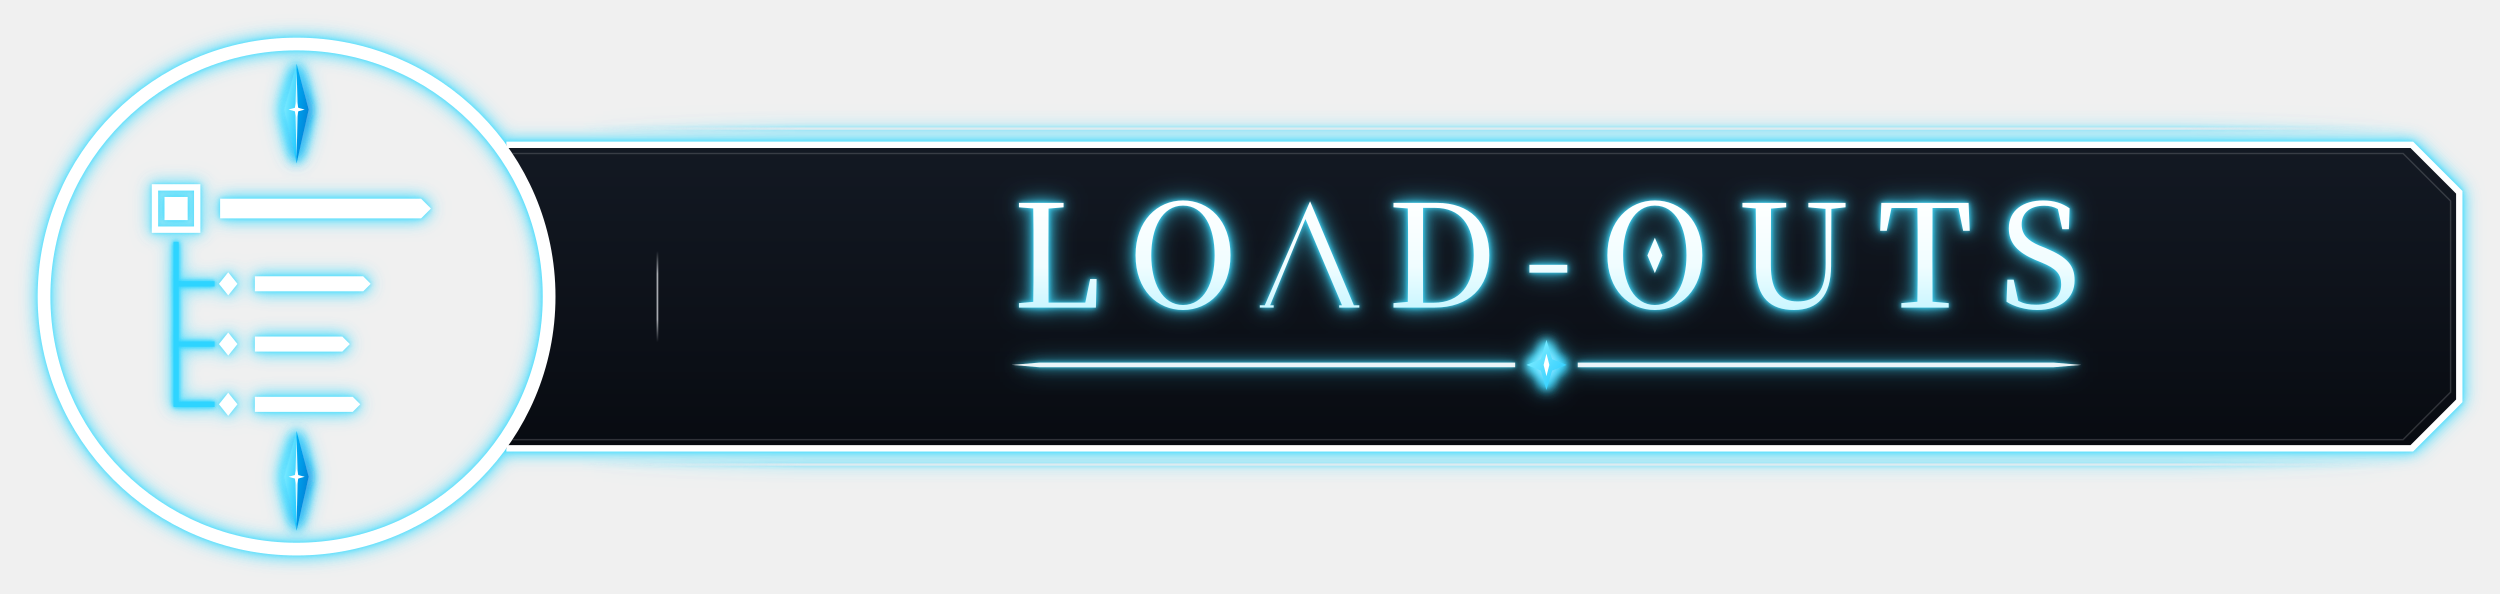
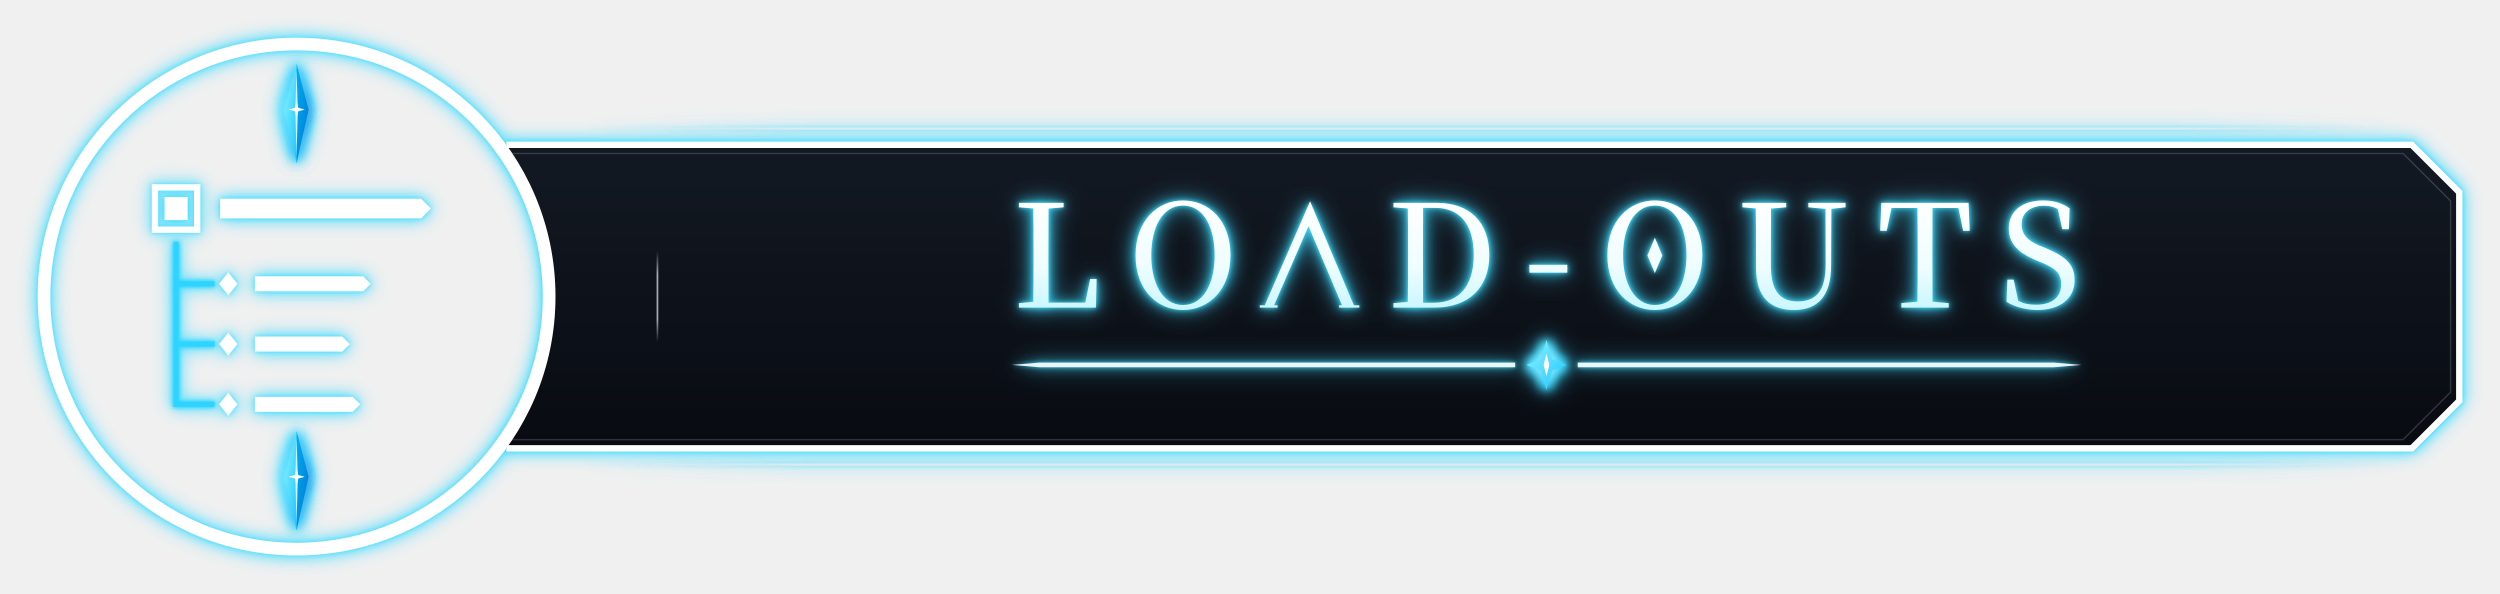
<svg xmlns="http://www.w3.org/2000/svg" viewBox="0 0 4316 1024" role="img" aria-labelledby="fa-selecteur-bouton-loadouts-selectionne-title fa-selecteur-bouton-loadouts-selectionne-desc">
  <defs>
    <linearGradient id="fa-selecteur-bouton-loadouts-selectionne-silver" x1="0" y1="0" x2="1" y2="1">
      <stop offset="0" stop-color="#ffffff" />
      <stop offset="0.55" stop-color="#ffffff" />
      <stop offset="1" stop-color="#ffffff" />
    </linearGradient>
    <linearGradient id="fa-selecteur-bouton-loadouts-selectionne-silverText" x1="0" y1="0" x2="0" y2="1">
      <stop offset="0" stop-color="#ffffff" />
      <stop offset="0.6" stop-color="#f0fdff" />
      <stop offset="1" stop-color="#c9f6ff" />
    </linearGradient>
    <linearGradient id="fa-selecteur-bouton-loadouts-selectionne-cyanL" x1="0" y1="0" x2="1" y2="1">
      <stop offset="0" stop-color="#8ff3ff" />
      <stop offset="1" stop-color="#1cc6ff" />
    </linearGradient>
    <linearGradient id="fa-selecteur-bouton-loadouts-selectionne-cyanR" x1="0" y1="0" x2="1" y2="1">
      <stop offset="0" stop-color="#00aef5" />
      <stop offset="1" stop-color="#0078d0" />
    </linearGradient>
    <filter id="fa-selecteur-bouton-loadouts-selectionne-glow" x="-150%" y="-30%" width="400%" height="160%">
      <feGaussianBlur stdDeviation="9" result="b" />
      <feMerge>
        <feMergeNode in="b" />
        <feMergeNode in="b" />
        <feMergeNode in="SourceGraphic" />
      </feMerge>
    </filter>
    <filter id="fa-selecteur-bouton-loadouts-selectionne-glowSoft" x="-50%" y="-50%" width="200%" height="200%">
      <feGaussianBlur stdDeviation="4" result="b" />
      <feMerge>
        <feMergeNode in="b" />
        <feMergeNode in="SourceGraphic" />
      </feMerge>
    </filter>
    <linearGradient id="fa-selecteur-bouton-loadouts-selectionne-plateFill" x1="0" y1="0" x2="0" y2="1">
      <stop offset="0" stop-color="#131923" />
      <stop offset="1" stop-color="#080b11" />
    </linearGradient>
    <linearGradient id="fa-selecteur-bouton-loadouts-selectionne-fadeH" x1="0" y1="0" x2="1" y2="0">
      <stop offset="0" stop-color="#e8ebef" stop-opacity="0" />
      <stop offset="0.12" stop-color="#e8ebef" stop-opacity="0.85" />
      <stop offset="0.88" stop-color="#e8ebef" stop-opacity="0.85" />
      <stop offset="1" stop-color="#e8ebef" stop-opacity="0" />
    </linearGradient>
    <linearGradient id="fa-selecteur-bouton-loadouts-selectionne-fadeV" x1="0" y1="0" x2="0" y2="1">
      <stop offset="0" stop-color="#e8ebef" stop-opacity="0" />
      <stop offset="0.25" stop-color="#e8ebef" stop-opacity="0.7" />
      <stop offset="0.75" stop-color="#e8ebef" stop-opacity="0.7" />
      <stop offset="1" stop-color="#e8ebef" stop-opacity="0" />
    </linearGradient>
    <filter id="fa-selecteur-bouton-loadouts-selectionne-glowStar" x="-100%" y="-100%" width="300%" height="300%">
      <feGaussianBlur stdDeviation="9" result="b" />
      <feMerge>
        <feMergeNode in="b" />
        <feMergeNode in="b" />
        <feMergeNode in="SourceGraphic" />
      </feMerge>
    </filter>
    <filter id="fa-selecteur-bouton-loadouts-selectionne-haloLogo" filterUnits="userSpaceOnUse" x="0" y="0" width="4316" height="1024" color-interpolation-filters="sRGB">
      <feGaussianBlur in="SourceAlpha" stdDeviation="4" result="b0" />
      <feFlood flood-color="#3fdcff" flood-opacity="0.9" />
      <feComposite in2="b0" operator="in" result="h0" />
      <feGaussianBlur in="SourceAlpha" stdDeviation="12" result="b1" />
      <feFlood flood-color="#3fdcff" flood-opacity="0.85" />
      <feComposite in2="b1" operator="in" result="h1" />
      <feGaussianBlur in="SourceAlpha" stdDeviation="17" result="b2" />
      <feFlood flood-color="#3fdcff" flood-opacity="0.7" />
      <feComposite in2="b2" operator="in" result="h2" />
      <feMerge>
        <feMergeNode in="h2" />
        <feMergeNode in="h1" />
        <feMergeNode in="h0" />
        <feMergeNode in="SourceGraphic" />
      </feMerge>
    </filter>
    <filter id="fa-selecteur-bouton-loadouts-selectionne-haloTexte" filterUnits="userSpaceOnUse" x="0" y="0" width="4316" height="1024" color-interpolation-filters="sRGB">
      <feGaussianBlur in="SourceAlpha" stdDeviation="4" result="b0" />
      <feFlood flood-color="#3fdcff" flood-opacity="1.0" />
      <feComposite in2="b0" operator="in" result="h0" />
      <feGaussianBlur in="SourceAlpha" stdDeviation="10" result="b1" />
      <feFlood flood-color="#3fdcff" flood-opacity="0.95" />
      <feComposite in2="b1" operator="in" result="h1" />
      <feGaussianBlur in="SourceAlpha" stdDeviation="20" result="b2" />
      <feFlood flood-color="#3fdcff" flood-opacity="0.85" />
      <feComposite in2="b2" operator="in" result="h2" />
      <feMerge>
        <feMergeNode in="h2" />
        <feMergeNode in="h1" />
        <feMergeNode in="h0" />
        <feMergeNode in="SourceGraphic" />
      </feMerge>
    </filter>
  </defs>
  <g filter="url(#fa-selecteur-bouton-loadouts-selectionne-haloLogo)">
    <g shape-rendering="geometricPrecision">
      <rect x="1010" y="220" width="3134" height="4" fill="url(#fa-selecteur-bouton-loadouts-selectionne-fadeH)" />
      <rect x="1010" y="800" width="3134" height="4" fill="url(#fa-selecteur-bouton-loadouts-selectionne-fadeH)" />
      <path d="M 874.2 250.0 L 4163.7 250.0 L 4245.7 332.0 L 4245.7 692.0 L 4163.7 774.0 L 874.2 774.0 L 865.5 774.0 A 440 440 0 0 0 865.5 250.0 Z" fill="url(#fa-selecteur-bouton-loadouts-selectionne-plateFill)" />
      <path d="M 884.6 265.0 L 4148.7 265.0 L 4230.7 347.0 L 4230.7 677.0 L 4148.7 759.0 L 884.6 759.0" fill="none" stroke="#ffffff" stroke-opacity="0.16" stroke-width="2.5" stroke-linejoin="miter" />
      <path d="M 874.2 250.0 L 4163.7 250.0 L 4245.7 332.0 L 4245.7 692.0 L 4163.7 774.0 L 874.2 774.0" fill="none" stroke="url(#fa-selecteur-bouton-loadouts-selectionne-silver)" stroke-width="11" stroke-linejoin="miter" stroke-linecap="butt" />
      <rect x="1133.5" y="433.4" width="3" height="157.2" fill="url(#fa-selecteur-bouton-loadouts-selectionne-fadeV)" />
    </g>
    <g shape-rendering="geometricPrecision">
      <circle cx="512" cy="512" r="436" fill="none" stroke="url(#fa-selecteur-bouton-loadouts-selectionne-silver)" stroke-width="22" />
      <path fill-rule="evenodd" fill="url(#fa-selecteur-bouton-loadouts-selectionne-silver)" d="M 262 318 h 84 v 84 h -84 Z M 273 329 v 62 h 62 v -62 Z" />
      <rect x="284" y="340" width="40" height="40" fill="url(#fa-selecteur-bouton-loadouts-selectionne-silver)" />
      <path d="M 380 343.0 L 727.0 343.0 L 744 360.0 L 727.0 377.0 L 380 377.0 Z" fill="url(#fa-selecteur-bouton-loadouts-selectionne-silver)" />
      <path d="M 304.0 422 L 304.0 698 M 304.0 490 L 366.0 490 M 304.0 594 L 366.0 594 M 304.0 698 L 366.0 698" fill="none" stroke="#2fd4ff" stroke-width="9" stroke-linecap="square" filter="url(#fa-selecteur-bouton-loadouts-selectionne-glowSoft)" />
      <path d="M 394.0 470 L 410.0 490 L 394.0 510 L 378.0 490 Z" fill="url(#fa-selecteur-bouton-loadouts-selectionne-silver)" />
      <path d="M 440.0 477.0 L 627.0 477.0 L 640 490 L 627.0 503.0 L 440.0 503.0 Z" fill="url(#fa-selecteur-bouton-loadouts-selectionne-silver)" />
      <path d="M 394.0 574 L 410.0 594 L 394.0 614 L 378.0 594 Z" fill="url(#fa-selecteur-bouton-loadouts-selectionne-silver)" />
      <path d="M 440.0 581.0 L 591.0 581.0 L 604 594 L 591.0 607.0 L 440.0 607.0 Z" fill="url(#fa-selecteur-bouton-loadouts-selectionne-silver)" />
      <path d="M 394.0 678 L 410.0 698 L 394.0 718 L 378.0 698 Z" fill="url(#fa-selecteur-bouton-loadouts-selectionne-silver)" />
      <path d="M 440.0 685.0 L 609.0 685.0 L 622 698 L 609.0 711.0 L 440.0 711.0 Z" fill="url(#fa-selecteur-bouton-loadouts-selectionne-silver)" />
      <g filter="url(#fa-selecteur-bouton-loadouts-selectionne-glow)">
        <path d="M 512 110 L 512 282 L 491 189.12 Z" fill="url(#fa-selecteur-bouton-loadouts-selectionne-cyanL)" />
        <path d="M 512 110 L 533 189.12 L 512 282 Z" fill="url(#fa-selecteur-bouton-loadouts-selectionne-cyanR)" />
        <path d="M 512 122 L 514.2 189.12 L 512 270 L 509.8 189.12 Z" fill="#e8fdff" opacity="0.9" />
        <path d="M 512 175.12 L 515 186.12 L 526 189.12 L 515 192.12 L 512 203.12 L 509 192.12 L 498 189.12 L 509 186.12 Z" fill="#ffffff" />
      </g>
      <g filter="url(#fa-selecteur-bouton-loadouts-selectionne-glow)">
        <path d="M 512 744 L 512 916 L 491 823.12 Z" fill="url(#fa-selecteur-bouton-loadouts-selectionne-cyanL)" />
        <path d="M 512 744 L 533 823.12 L 512 916 Z" fill="url(#fa-selecteur-bouton-loadouts-selectionne-cyanR)" />
        <path d="M 512 756 L 514.2 823.12 L 512 904 L 509.8 823.12 Z" fill="#e8fdff" opacity="0.9" />
        <path d="M 512 809.12 L 515 820.12 L 526 823.12 L 515 826.12 L 512 837.12 L 509 826.12 L 498 823.12 L 509 820.12 Z" fill="#ffffff" />
      </g>
    </g>
  </g>
  <g filter="url(#fa-selecteur-bouton-loadouts-selectionne-haloTexte)">
    <g>
-       <path d="M1759.105 357.914 1783.796 359.889C1784.29 384.58 1784.29 409.272 1784.29 434.21V450.012C1784.29 472.481 1784.29 496.926 1783.796 521.123L1759.105 523.346V531.0H1891.944L1893.179 481.617H1882.068L1873.673 522.358H1810.216C1809.969 497.42 1809.969 472.728 1809.969 450.753V436.185C1809.969 409.519 1809.969 384.58 1810.216 360.136L1836.142 357.914V350.259H1759.105Z M2042.377 535.198C2086.821 535.198 2124.352 500.383 2124.352 440.63C2124.352 380.383 2086.821 346.062 2042.377 346.062C1998.179 346.062 1960.401 381.123 1960.401 440.63C1960.401 501.123 1998.179 535.198 2042.377 535.198ZM2042.377 526.556C2006.327 526.556 1987.562 488.037 1987.562 440.63C1987.562 393.469 2006.327 354.951 2042.377 354.951C2078.673 354.951 2096.944 393.469 2096.944 440.63C2096.944 488.037 2078.673 526.556 2042.377 526.556Z M 2261.70 347.54 L 2337.30 527.05 L 2346.76 527.05 L 2346.76 531.00 L 2311.94 531.00 L 2311.94 527.05 L 2316.86 527.05 L 2253.75 378.14 L 2192.76 527.05 L 2198.86 527.05 L 2198.86 531.00 L 2174.91 531.00 L 2174.91 527.05 L 2183.52 527.05 Z M2405.71 357.914 2430.401 359.889C2430.895 384.58 2430.895 409.519 2430.895 435.444V442.605C2430.895 471.494 2430.895 496.679 2430.401 521.123L2405.71 523.346V531.0H2477.068C2535.586 531.0 2571.142 496.432 2571.142 440.63C2571.142 383.346 2537.315 350.259 2480.772 350.259H2405.71ZM2456.821 522.605C2456.574 497.42 2456.574 471.988 2456.574 442.605V435.444C2456.574 409.025 2456.574 383.84 2456.821 358.901H2477.562C2520.278 358.901 2544.228 387.296 2544.228 440.63C2544.228 491.741 2520.525 522.605 2475.34 522.605Z M2640.34 470.753H2705.772V457.173H2640.34Z M2856.944 535.198C2901.389 535.198 2938.92 500.383 2938.92 440.63C2938.92 380.383 2901.389 346.062 2856.944 346.062C2812.747 346.062 2774.969 381.123 2774.969 440.63C2774.969 501.123 2812.747 535.198 2856.944 535.198ZM2856.944 526.556C2820.895 526.556 2802.13 488.037 2802.13 440.63C2802.13 393.469 2820.895 354.951 2856.944 354.951C2893.241 354.951 2911.512 393.469 2911.512 440.63C2911.512 488.037 2893.241 526.556 2856.944 526.556Z M 2856.94 410.40 L 2869.80 441.00 L 2856.94 471.60 L 2844.09 441.00 Z M3121.944 357.914 3151.574 360.63 3151.821 454.951C3152.068 501.864 3136.019 520.383 3103.426 520.383C3074.29 520.383 3057.253 503.84 3057.253 458.16V433.716C3057.253 409.025 3057.253 384.333 3057.5 360.136L3083.673 357.914V350.259H3008.117V357.914L3031.08 359.889C3031.574 384.333 3031.574 409.272 3031.574 433.716V461.864C3031.574 514.951 3057.994 535.198 3097.006 535.198C3138.488 535.198 3160.957 510.753 3161.204 459.148L3161.698 360.63L3186.142 357.914V350.259H3121.944Z M3245.957 398.407H3257.315L3265.463 359.148H3310.154C3310.648 384.086 3310.648 409.025 3310.648 434.21V447.296C3310.648 471.988 3310.648 496.679 3310.154 520.877L3282.5 523.346V531.0H3364.228V523.346L3336.327 520.877C3336.08 496.432 3336.08 471.741 3336.08 447.049V434.21C3336.08 409.025 3336.08 383.84 3336.327 359.148H3381.019L3389.167 398.407H3400.525L3398.549 350.259H3247.932Z M3517.13 535.198C3556.389 535.198 3581.574 515.444 3581.574 484.086C3581.574 458.407 3569.475 444.333 3532.191 428.531L3520.586 423.84C3501.574 415.691 3490.216 405.568 3490.216 387.296C3490.216 366.309 3506.512 355.198 3529.228 355.198C3538.364 355.198 3545.278 356.926 3552.685 360.877L3560.34 395.691H3571.698L3572.932 359.642C3560.586 351.0 3546.265 346.062 3527.253 346.062C3493.673 346.062 3467.994 362.605 3467.994 394.21C3467.994 420.136 3483.796 435.938 3513.673 448.778L3524.537 453.222C3550.216 463.84 3558.364 473.222 3558.364 491.0C3558.364 513.963 3541.574 526.062 3515.154 526.062C3502.809 526.062 3493.92 524.333 3484.29 519.395L3476.389 482.852H3465.525L3464.043 520.877C3476.389 529.025 3496.636 535.198 3517.13 535.198Z" fill="url(#fa-selecteur-bouton-loadouts-selectionne-silverText)" />
+       <path d="M1759.105 357.914 1783.796 359.889C1784.29 384.58 1784.29 409.272 1784.29 434.21V450.012C1784.29 472.481 1784.29 496.926 1783.796 521.123L1759.105 523.346V531.0H1891.944L1893.179 481.617H1882.068L1873.673 522.358H1810.216C1809.969 497.42 1809.969 472.728 1809.969 450.753V436.185C1809.969 409.519 1809.969 384.58 1810.216 360.136L1836.142 357.914V350.259H1759.105Z M2042.377 535.198C2086.821 535.198 2124.352 500.383 2124.352 440.63C2124.352 380.383 2086.821 346.062 2042.377 346.062C1998.179 346.062 1960.401 381.123 1960.401 440.63C1960.401 501.123 1998.179 535.198 2042.377 535.198ZM2042.377 526.556C2006.327 526.556 1987.562 488.037 1987.562 440.63C1987.562 393.469 2006.327 354.951 2042.377 354.951C2078.673 354.951 2096.944 393.469 2096.944 440.63C2096.944 488.037 2078.673 526.556 2042.377 526.556Z M 2261.70 347.54 L 2337.29 527.05 L 2346.75 527.05 L 2346.75 531.00 L 2311.94 531.00 L 2311.94 527.05 L 2316.85 527.05 L 2258.99 390.50 L 2199.54 527.05 L 2205.63 527.05 L 2205.63 531.00 L 2174.92 531.00 L 2174.92 527.05 L 2183.54 527.05 Z M2405.71 357.914 2430.401 359.889C2430.895 384.58 2430.895 409.519 2430.895 435.444V442.605C2430.895 471.494 2430.895 496.679 2430.401 521.123L2405.71 523.346V531.0H2477.068C2535.586 531.0 2571.142 496.432 2571.142 440.63C2571.142 383.346 2537.315 350.259 2480.772 350.259H2405.71ZM2456.821 522.605C2456.574 497.42 2456.574 471.988 2456.574 442.605V435.444C2456.574 409.025 2456.574 383.84 2456.821 358.901H2477.562C2520.278 358.901 2544.228 387.296 2544.228 440.63C2544.228 491.741 2520.525 522.605 2475.34 522.605Z M2640.34 470.753H2705.772V457.173H2640.34Z M2856.944 535.198C2901.389 535.198 2938.92 500.383 2938.92 440.63C2938.92 380.383 2901.389 346.062 2856.944 346.062C2812.747 346.062 2774.969 381.123 2774.969 440.63C2774.969 501.123 2812.747 535.198 2856.944 535.198ZM2856.944 526.556C2820.895 526.556 2802.13 488.037 2802.13 440.63C2802.13 393.469 2820.895 354.951 2856.944 354.951C2893.241 354.951 2911.512 393.469 2911.512 440.63C2911.512 488.037 2893.241 526.556 2856.944 526.556Z M 2856.94 410.40 L 2869.80 441.00 L 2856.94 471.60 L 2844.09 441.00 Z M3121.944 357.914 3151.574 360.63 3151.821 454.951C3152.068 501.864 3136.019 520.383 3103.426 520.383C3074.29 520.383 3057.253 503.84 3057.253 458.16V433.716C3057.253 409.025 3057.253 384.333 3057.5 360.136L3083.673 357.914V350.259H3008.117V357.914L3031.08 359.889C3031.574 384.333 3031.574 409.272 3031.574 433.716V461.864C3031.574 514.951 3057.994 535.198 3097.006 535.198C3138.488 535.198 3160.957 510.753 3161.204 459.148L3161.698 360.63L3186.142 357.914V350.259H3121.944Z M3245.957 398.407H3257.315L3265.463 359.148H3310.154C3310.648 384.086 3310.648 409.025 3310.648 434.21V447.296C3310.648 471.988 3310.648 496.679 3310.154 520.877L3282.5 523.346V531.0H3364.228V523.346L3336.327 520.877C3336.08 496.432 3336.08 471.741 3336.08 447.049V434.21C3336.08 409.025 3336.08 383.84 3336.327 359.148H3381.019L3389.167 398.407H3400.525L3398.549 350.259H3247.932Z M3517.13 535.198C3556.389 535.198 3581.574 515.444 3581.574 484.086C3581.574 458.407 3569.475 444.333 3532.191 428.531L3520.586 423.84C3501.574 415.691 3490.216 405.568 3490.216 387.296C3490.216 366.309 3506.512 355.198 3529.228 355.198C3538.364 355.198 3545.278 356.926 3552.685 360.877L3560.34 395.691H3571.698L3572.932 359.642C3560.586 351.0 3546.265 346.062 3527.253 346.062C3493.673 346.062 3467.994 362.605 3467.994 394.21C3467.994 420.136 3483.796 435.938 3513.673 448.778L3524.537 453.222C3550.216 463.84 3558.364 473.222 3558.364 491.0C3558.364 513.963 3541.574 526.062 3515.154 526.062C3502.809 526.062 3493.92 524.333 3484.29 519.395L3476.389 482.852H3465.525L3464.043 520.877C3476.389 529.025 3496.636 535.198 3517.13 535.198Z" fill="url(#fa-selecteur-bouton-loadouts-selectionne-silverText)" />
      <path d="M 1746.5 630.0 L 1794.0 626.0 L 2615.8 626.0 L 2615.8 634.0 L 1794.0 634.0 Z M 3593.2 630.0 L 3545.7 626.0 L 2723.8 626.0 L 2723.8 634.0 L 3545.7 634.0 Z" fill="url(#fa-selecteur-bouton-loadouts-selectionne-silver)" opacity="0.9" />
      <g filter="url(#fa-selecteur-bouton-loadouts-selectionne-glowStar)">
        <path d="M 2669.8 586.8 L 2679.7 620.1 L 2704.4 630.0 L 2679.7 639.9 L 2669.8 673.2 L 2659.9 639.9 L 2635.3 630.0 L 2659.9 620.1 Z" fill="url(#fa-selecteur-bouton-loadouts-selectionne-cyanL)" />
        <path d="M 2669.8 610.6 L 2674.8 630.0 L 2669.8 649.4 L 2664.9 630.0 Z" fill="#ffffff" />
      </g>
    </g>
  </g>
</svg>
